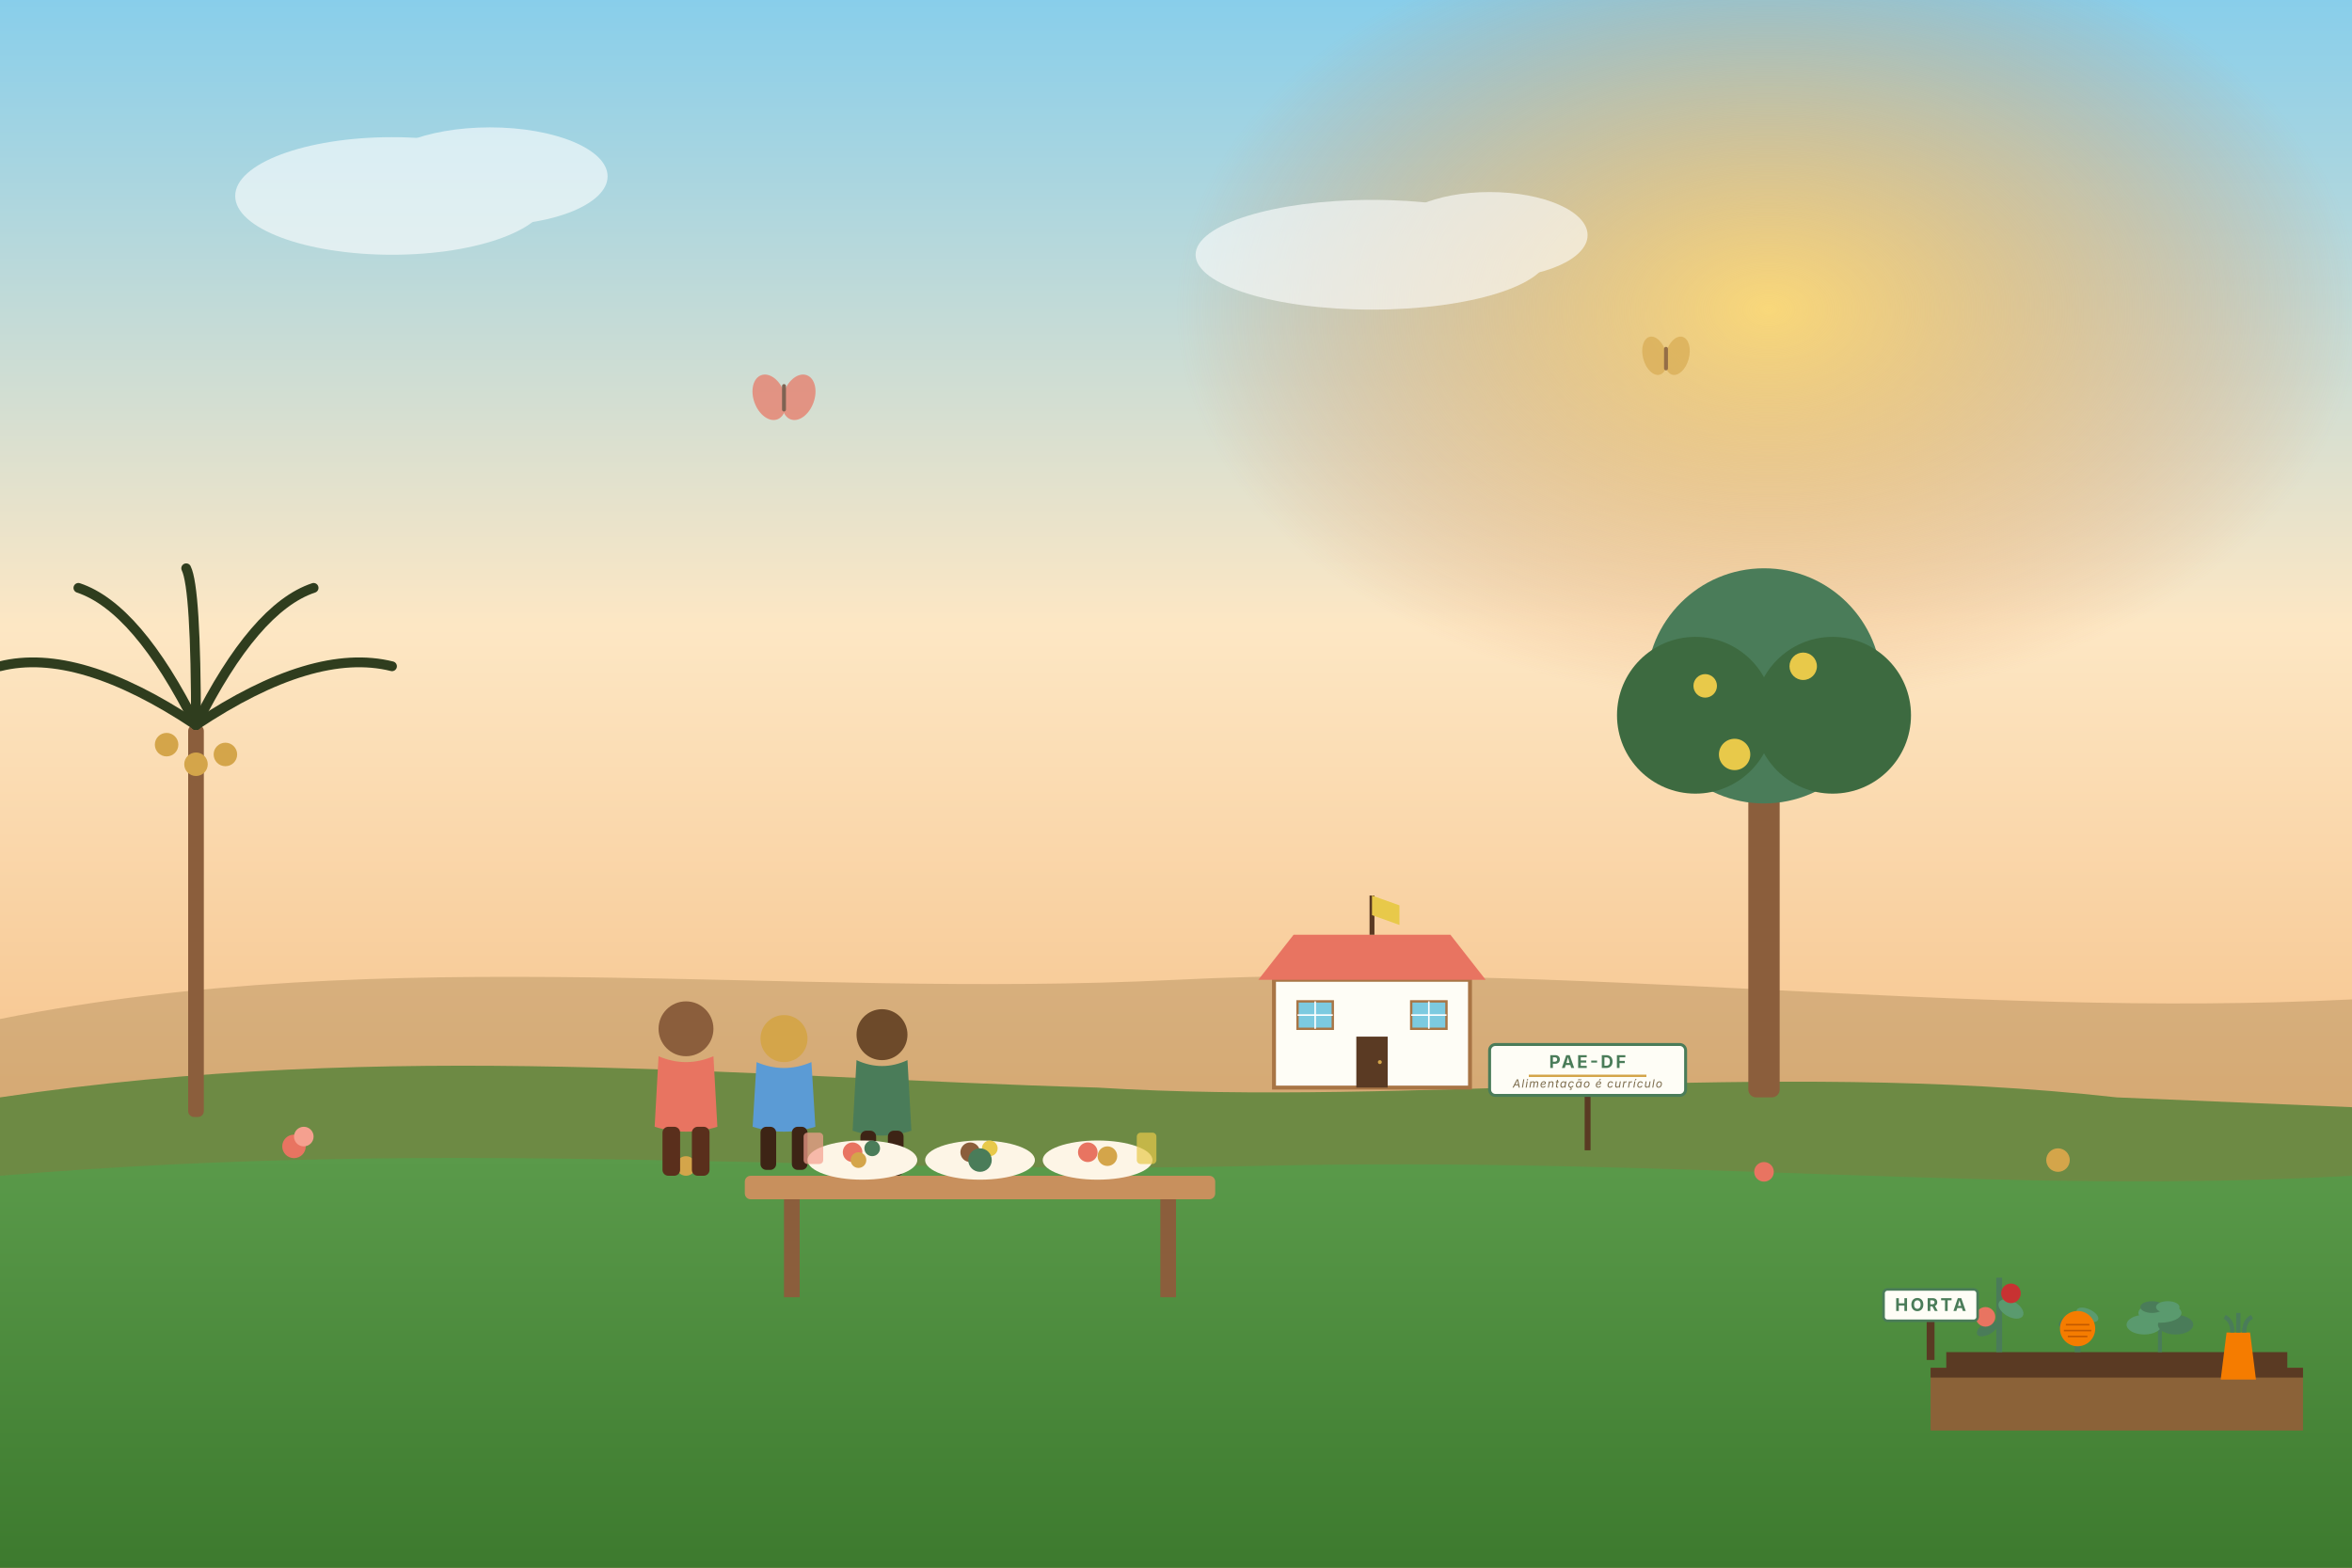
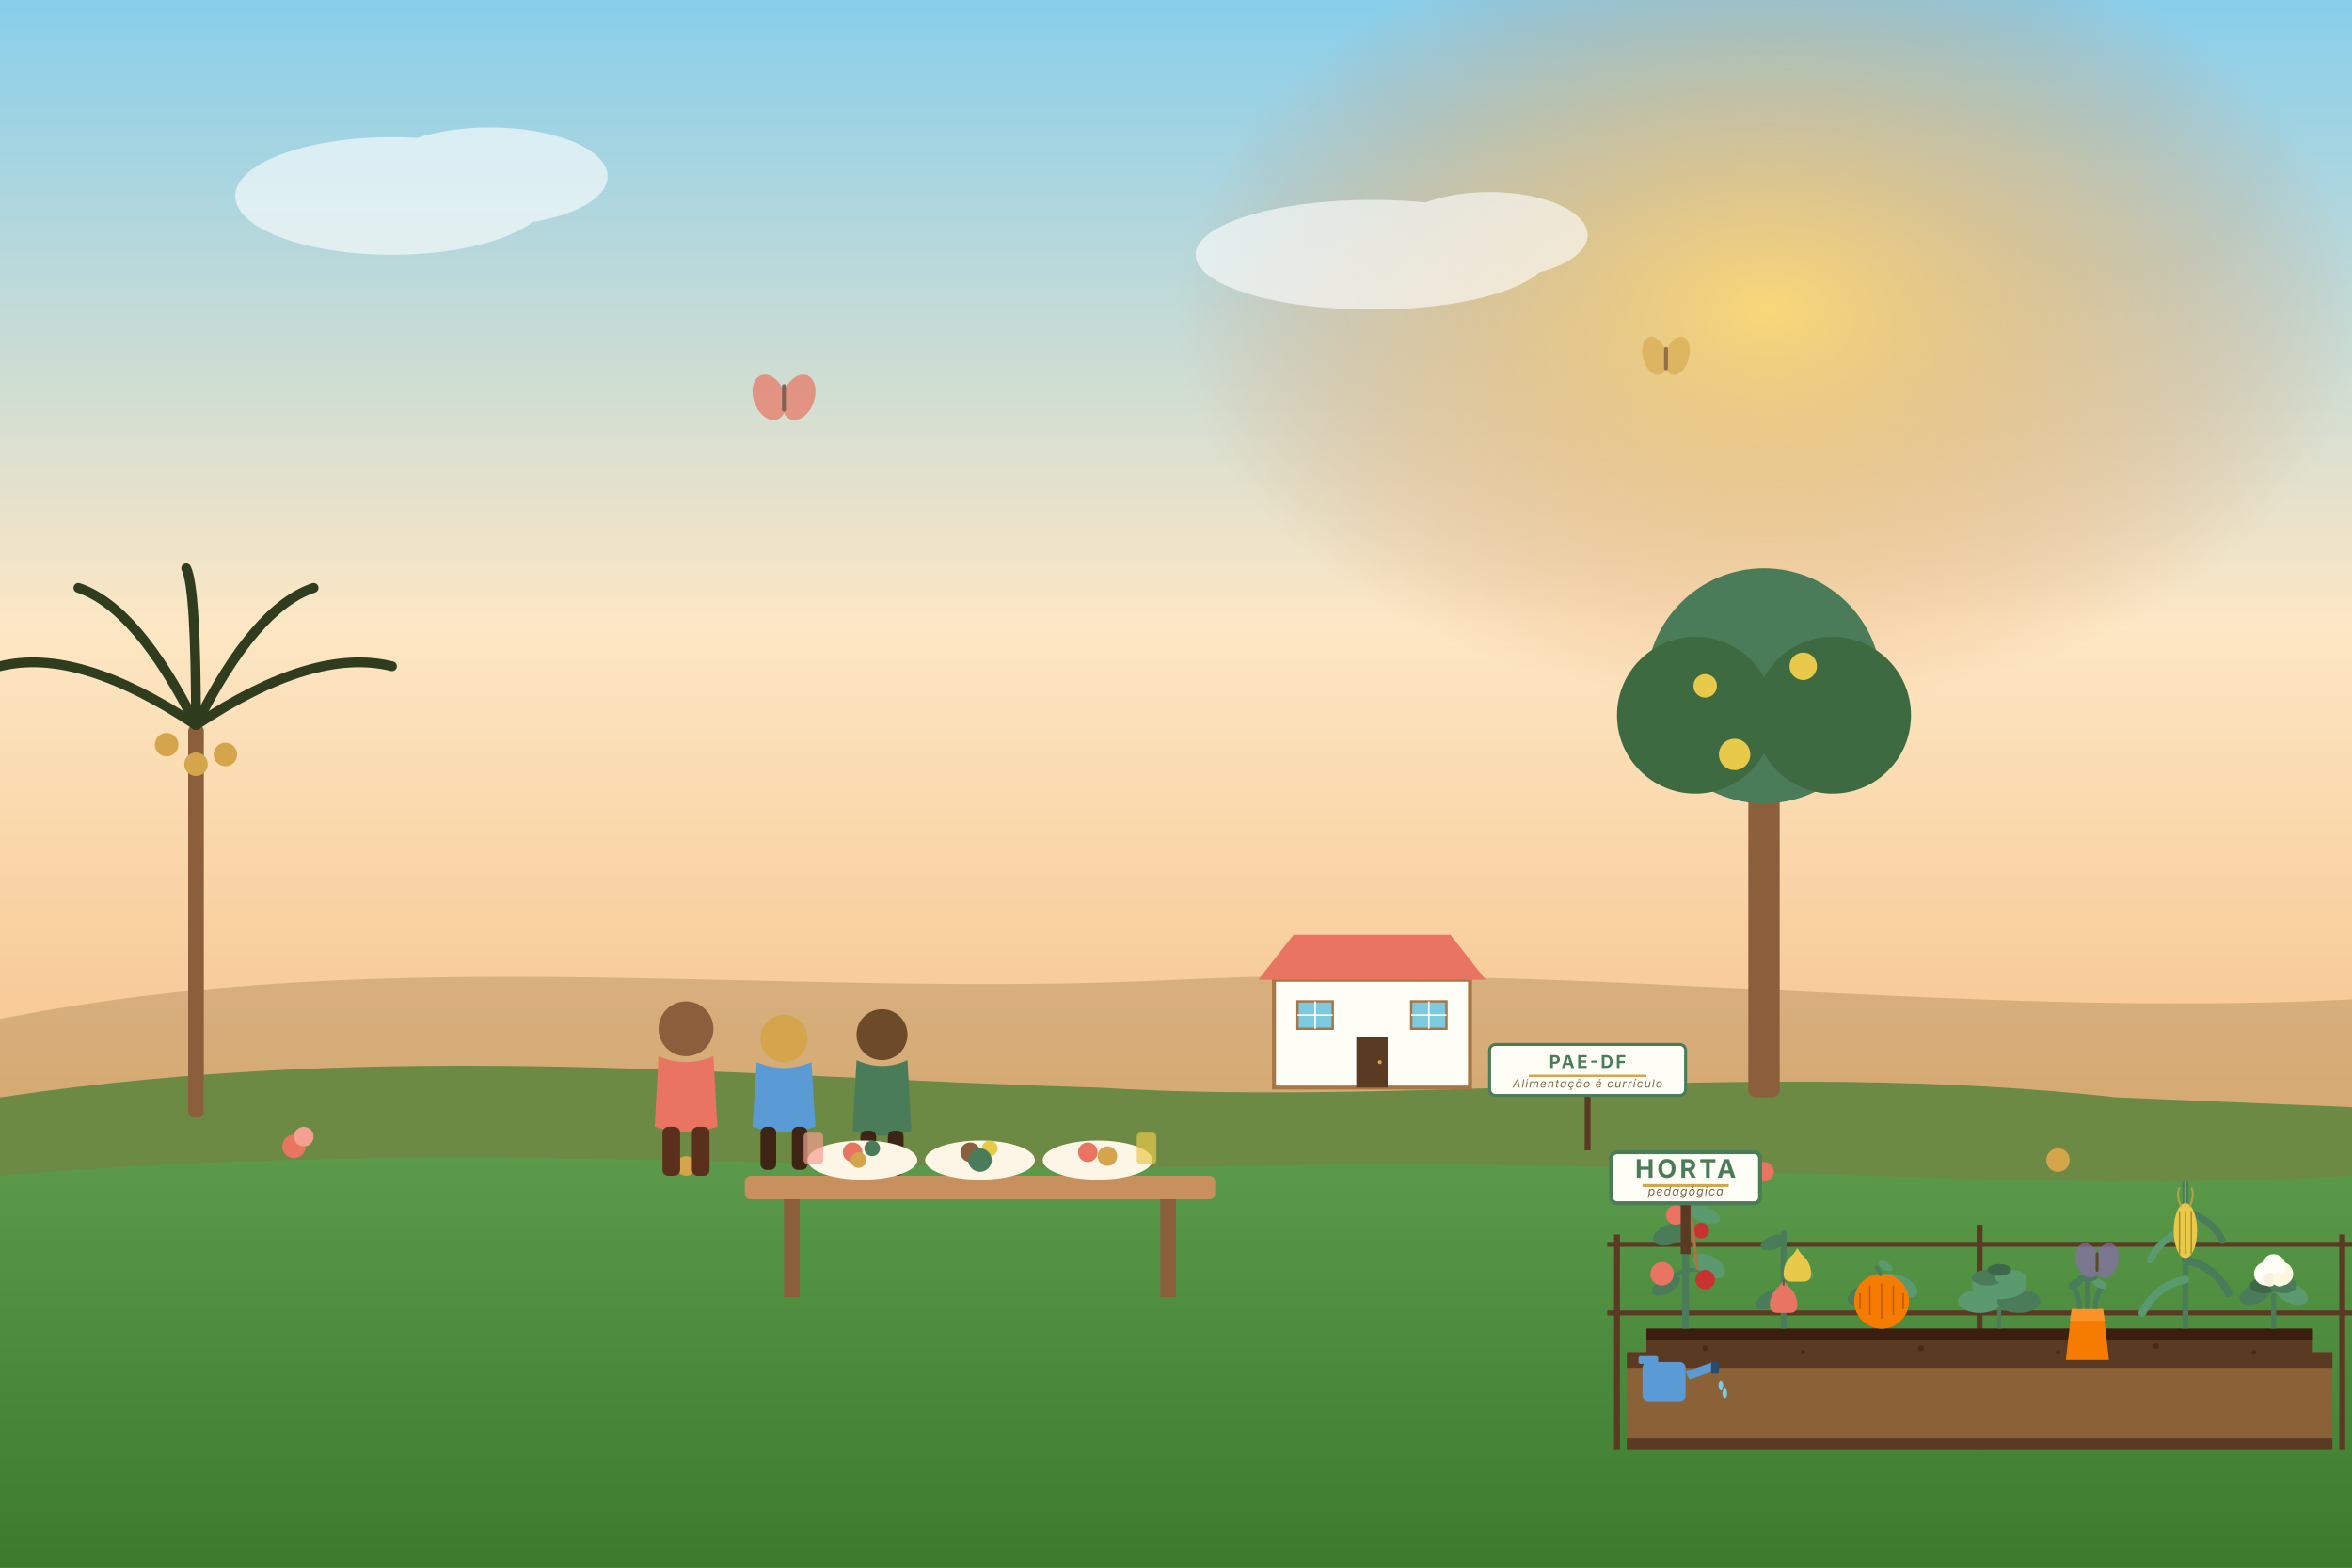
<svg xmlns="http://www.w3.org/2000/svg" viewBox="0 0 1200 800" preserveAspectRatio="xMidYMid slice">
  <defs>
    <linearGradient id="sky" x1="0" x2="0" y1="0" y2="1">
      <stop offset="0" stop-color="#87CEEB" />
      <stop offset="0.4" stop-color="#fde7c4" />
      <stop offset="0.8" stop-color="#f4b87a" />
      <stop offset="1" stop-color="#c97245" />
    </linearGradient>
    <radialGradient id="sun" cx="75%" cy="20%" r="25%">
      <stop offset="0" stop-color="#f9d87a" />
      <stop offset="0.6" stop-color="#eca85a" stop-opacity="0.4" />
      <stop offset="1" stop-color="#d97a3d" stop-opacity="0" />
    </radialGradient>
    <linearGradient id="grass" x1="0" x2="0" y1="0" y2="1">
      <stop offset="0" stop-color="#5a9a4a" />
      <stop offset="1" stop-color="#3d7a2e" />
    </linearGradient>
  </defs>
  <rect width="1200" height="800" fill="url(#sky)" />
  <rect width="1200" height="800" fill="url(#sun)" />
  <g fill="white" opacity="0.6">
    <ellipse cx="200" cy="100" rx="80" ry="30" />
    <ellipse cx="250" cy="90" rx="60" ry="25" />
    <ellipse cx="700" cy="130" rx="90" ry="28" />
    <ellipse cx="760" cy="120" rx="50" ry="22" />
  </g>
  <g transform="translate(400 200)" fill="#E87461" opacity="0.7">
    <ellipse cx="-8" cy="0" rx="8" ry="12" transform="rotate(-20)" />
    <ellipse cx="8" cy="0" rx="8" ry="12" transform="rotate(20)" />
    <rect x="-1" y="-4" width="2" height="14" rx="1" fill="#5a2f1c" />
  </g>
  <g transform="translate(850 180)" fill="#D4A54A" opacity="0.6">
    <ellipse cx="-6" cy="0" rx="6" ry="10" transform="rotate(-15)" />
    <ellipse cx="6" cy="0" rx="6" ry="10" transform="rotate(15)" />
    <rect x="-1" y="-3" width="2" height="12" rx="1" fill="#5a2f1c" />
  </g>
  <path d="M0 520 C200 480 400 510 600 500 C800 490 1000 520 1200 510 L1200 800 L0 800Z" fill="#8a6a3a" opacity="0.3" />
  <path d="M0 560 C200 530 380 550 560 555 C720 565 900 540 1080 560 L1200 565 L1200 800 L0 800Z" fill="#6d8a44" />
  <g transform="translate(700 555)">
    <rect x="-50" y="-55" width="100" height="55" fill="#fefdf6" stroke="#a87545" stroke-width="2" />
    <path d="M-58 -55 L 58 -55 L 40 -78 L -40 -78 Z" fill="#E87461" />
-     <line x1="0" y1="-78" x2="0" y2="-98" stroke="#5a3a23" stroke-width="2.5" />
-     <path d="M0 -98 L 14 -93 L 14 -83 L 0 -88 Z" fill="#E8C94A" />
    <rect x="-8" y="-26" width="16" height="26" fill="#5a3a23" />
    <circle cx="4" cy="-13" r="1" fill="#D4A54A" />
    <rect x="-38" y="-44" width="18" height="14" fill="#7ccae0" stroke="#a87545" stroke-width="1.2" />
    <line x1="-29" y1="-44" x2="-29" y2="-30" stroke="#fff" stroke-width="0.8" />
    <line x1="-38" y1="-37" x2="-20" y2="-37" stroke="#fff" stroke-width="0.8" />
    <rect x="20" y="-44" width="18" height="14" fill="#7ccae0" stroke="#a87545" stroke-width="1.2" />
    <line x1="29" y1="-44" x2="29" y2="-30" stroke="#fff" stroke-width="0.8" />
    <line x1="20" y1="-37" x2="38" y2="-37" stroke="#fff" stroke-width="0.8" />
  </g>
  <g transform="translate(810 555)">
    <rect x="-1.5" y="0" width="3" height="32" fill="#5a3a23" />
    <rect x="-50" y="-22" width="100" height="26" rx="3" fill="#fefdf6" stroke="#4A7C59" stroke-width="1.5" />
    <text x="0" y="-10" text-anchor="middle" font-family="Inter,sans-serif" font-size="9" font-weight="700" fill="#4A7C59" letter-spacing="1.2">PAE-DF</text>
    <line x1="-30" y1="-6" x2="30" y2="-6" stroke="#D4A54A" stroke-width="1.2" />
    <text x="0" y="0" text-anchor="middle" font-family="Inter,sans-serif" font-size="5.8" fill="#7a6a4a" font-style="italic" letter-spacing="0.5">Alimentação é currículo</text>
  </g>
  <path d="M0 600 C240 580 420 600 640 595 C860 590 1020 610 1200 600 L1200 800 L0 800Z" fill="url(#grass)" />
  <g>
    <circle cx="150" cy="585" r="6" fill="#E87461" />
    <circle cx="155" cy="580" r="5" fill="#F5A08F" />
    <circle cx="350" cy="595" r="5" fill="#D4A54A" />
    <circle cx="550" cy="590" r="6" fill="#E8C94A" />
    <circle cx="900" cy="598" r="5" fill="#E87461" />
    <circle cx="1050" cy="592" r="6" fill="#D4A54A" />
  </g>
  <g transform="translate(900 560)">
    <rect x="-8" y="-180" width="16" height="180" rx="4" fill="#8B5E3C" />
    <circle cx="0" cy="-210" r="60" fill="#4A7C59" />
    <circle cx="-35" cy="-195" r="40" fill="#3d6a40" />
    <circle cx="35" cy="-195" r="40" fill="#3d6a40" />
    <circle cx="-15" cy="-175" r="8" fill="#E8C94A" />
    <circle cx="20" cy="-220" r="7" fill="#E8C94A" />
    <circle cx="-30" cy="-210" r="6" fill="#E8C94A" />
  </g>
  <g transform="translate(100 570)">
    <rect x="-4" y="-200" width="8" height="200" fill="#8B5E3C" rx="3" />
    <g stroke="#2F3D1E" stroke-width="5" fill="none" stroke-linecap="round">
      <path d="M0 -200 Q-60 -240 -100 -230" />
      <path d="M0 -200 Q60 -240 100 -230" />
      <path d="M0 -200 Q-30 -260 -60 -270" />
      <path d="M0 -200 Q30 -260 60 -270" />
      <path d="M0 -200 Q0 -270 -5 -280" />
    </g>
    <circle cx="-15" cy="-190" r="6" fill="#D4A54A" />
    <circle cx="15" cy="-185" r="6" fill="#D4A54A" />
    <circle cx="0" cy="-180" r="6" fill="#D4A54A" />
  </g>
-   <g transform="translate(1080 720)">
-     <rect x="-95" y="-22" width="190" height="32" fill="#8b6238" />
-     <rect x="-95" y="-22" width="190" height="5" fill="#5a3a23" />
-     <rect x="-87" y="-30" width="174" height="12" fill="#5a3a23" />
-     <g transform="translate(-60,-30)">
-       <line x1="0" y1="0" x2="0" y2="-38" stroke="#4A7C59" stroke-width="3" />
-       <ellipse cx="-6" cy="-12" rx="6" ry="3" fill="#4A7C59" transform="rotate(-30 -6 -12)" />
-       <ellipse cx="6" cy="-22" rx="7" ry="4" fill="#5A9A6E" transform="rotate(30 6 -22)" />
-       <circle cx="-7" cy="-18" r="5" fill="#E87461" />
-       <circle cx="6" cy="-30" r="5" fill="#c83232" />
-     </g>
-     <g transform="translate(-20,-30)">
-       <line x1="0" y1="0" x2="0" y2="-18" stroke="#4A7C59" stroke-width="3" />
-       <ellipse cx="-4" cy="-16" rx="6" ry="3" fill="#4A7C59" transform="rotate(-25 -4 -16)" />
-       <ellipse cx="5" cy="-19" rx="6" ry="3" fill="#5A9A6E" transform="rotate(25 5 -19)" />
-       <circle cx="0" cy="-12" r="9" fill="#f57c00" />
-       <line x1="-6" y1="-14" x2="6" y2="-14" stroke="#c25a00" stroke-width="0.8" />
-       <line x1="-7" y1="-11" x2="7" y2="-11" stroke="#c25a00" stroke-width="0.8" />
-       <line x1="-5" y1="-8" x2="5" y2="-8" stroke="#c25a00" stroke-width="0.8" />
-     </g>
-     <g transform="translate(22,-30)">
-       <line x1="0" y1="0" x2="0" y2="-15" stroke="#4A7C59" stroke-width="2" />
-       <ellipse cx="-8" cy="-14" rx="9" ry="5" fill="#5A9A6E" />
-       <ellipse cx="8" cy="-14" rx="9" ry="5" fill="#4A7C59" />
-       <ellipse cx="0" cy="-20" rx="11" ry="5" fill="#5A9A6E" />
-       <ellipse cx="-4" cy="-23" rx="6" ry="3" fill="#4A7C59" />
-       <ellipse cx="4" cy="-23" rx="6" ry="3" fill="#5A9A6E" />
-     </g>
-     <g transform="translate(62,-30)">
-       <path d="M-6 -10 L 6 -10 L 9 14 L -9 14 Z" fill="#f57c00" />
-       <path d="M-3 -10 Q -3 -16 -7 -18" stroke="#4A7C59" stroke-width="2.2" fill="none" />
-       <path d="M3 -10 Q 3 -16 7 -18" stroke="#4A7C59" stroke-width="2.2" fill="none" />
-       <path d="M0 -10 Q 0 -18 0 -20" stroke="#4A7C59" stroke-width="2.2" fill="none" />
-     </g>
-     <g transform="translate(-95,-48)">
-       <rect x="-2" y="0" width="4" height="22" fill="#5a3a23" />
-       <rect x="-24" y="-14" width="48" height="16" rx="2" fill="#fefdf6" stroke="#4A7C59" stroke-width="1.3" />
-       <text x="0" y="-3" text-anchor="middle" font-family="Inter,sans-serif" font-size="9" font-weight="700" fill="#4A7C59" letter-spacing="1.2">HORTA</text>
+   <g transform="translate(1010 720)">
+     <line x1="-185" y1="-90" x2="-185" y2="20" stroke="#5a3a23" stroke-width="3" />
+     <line x1="0" y1="-95" x2="0" y2="20" stroke="#5a3a23" stroke-width="3" />
+     <line x1="185" y1="-90" x2="185" y2="20" stroke="#5a3a23" stroke-width="3" />
+     <line x1="-190" y1="-85" x2="190" y2="-85" stroke="#5a3a23" stroke-width="2.5" />
+     <line x1="-190" y1="-50" x2="190" y2="-50" stroke="#5a3a23" stroke-width="2.5" />
+     <rect x="-180" y="-30" width="360" height="50" fill="#8b6238" />
+     <rect x="-180" y="-30" width="360" height="8" fill="#5a3a23" />
+     <rect x="-180" y="14" width="360" height="6" fill="#5a3a23" />
+     <rect x="-170" y="-42" width="340" height="18" fill="#5a3a23" />
+     <rect x="-170" y="-42" width="340" height="6" fill="#3a1f10" />
+     <circle cx="-140" cy="-32" r="1.5" fill="#3a1f10" opacity="0.6" />
+     <circle cx="-90" cy="-30" r="1.2" fill="#3a1f10" opacity="0.6" />
+     <circle cx="-30" cy="-32" r="1.5" fill="#3a1f10" opacity="0.6" />
+     <circle cx="40" cy="-30" r="1.2" fill="#3a1f10" opacity="0.6" />
+     <circle cx="90" cy="-33" r="1.5" fill="#3a1f10" opacity="0.6" />
+     <circle cx="140" cy="-30" r="1.2" fill="#3a1f10" opacity="0.6" />
+     <g transform="translate(-150,-42)">
+       <line x1="0" y1="0" x2="0" y2="-65" stroke="#4A7C59" stroke-width="3.5" />
+       <line x1="0" y1="-30" x2="-10" y2="-25" stroke="#4A7C59" stroke-width="2" />
+       <line x1="0" y1="-30" x2="10" y2="-30" stroke="#4A7C59" stroke-width="2" />
+       <ellipse cx="-10" cy="-22" rx="8" ry="4" fill="#4A7C59" transform="rotate(-30 -10 -22)" />
+       <ellipse cx="12" cy="-32" rx="9" ry="5" fill="#5A9A6E" transform="rotate(30 12 -32)" />
+       <ellipse cx="-8" cy="-48" rx="9" ry="5" fill="#4A7C59" transform="rotate(-20 -8 -48)" />
+       <ellipse cx="10" cy="-58" rx="8" ry="4" fill="#5A9A6E" transform="rotate(20 10 -58)" />
+       <circle cx="-12" cy="-28" r="6" fill="#E87461" />
+       <circle cx="10" cy="-25" r="5" fill="#c83232" />
+       <circle cx="-5" cy="-58" r="5" fill="#E87461" />
+       <circle cx="8" cy="-50" r="4" fill="#c83232" />
+       <line x1="2" y1="-65" x2="6" y2="-30" stroke="#a87545" stroke-width="1.5" />
+     </g>
+     <g transform="translate(-100,-42)">
+       <line x1="0" y1="0" x2="0" y2="-50" stroke="#4A7C59" stroke-width="3" />
+       <ellipse cx="-7" cy="-15" rx="8" ry="4" fill="#4A7C59" transform="rotate(-30 -7 -15)" />
+       <ellipse cx="8" cy="-30" rx="8" ry="4" fill="#5A9A6E" transform="rotate(30 8 -30)" />
+       <ellipse cx="-5" cy="-44" rx="7" ry="3.5" fill="#4A7C59" transform="rotate(-20 -5 -44)" />
+       <path d="M-2 -22 Q -7 -18 -7 -12 Q -7 -8 -3 -8 L 3 -8 Q 7 -8 7 -12 Q 7 -18 2 -22 L 0 -25 Z" fill="#E87461" />
+       <path d="M5 -38 Q 0 -34 0 -28 Q 0 -24 4 -24 L 10 -24 Q 14 -24 14 -28 Q 14 -34 9 -38 L 7 -41 Z" fill="#E8C94A" />
+       <line x1="0" y1="-25" x2="0" y2="-22" stroke="#3D6849" stroke-width="1" />
+     </g>
+     <g transform="translate(-50,-42)">
+       <line x1="0" y1="0" x2="0" y2="-22" stroke="#4A7C59" stroke-width="3" />
+       <ellipse cx="-8" cy="-18" rx="10" ry="5" fill="#4A7C59" transform="rotate(-25 -8 -18)" />
+       <ellipse cx="9" cy="-22" rx="10" ry="5" fill="#5A9A6E" transform="rotate(25 9 -22)" />
+       <circle cx="0" cy="-14" r="14" fill="#f57c00" />
+       <ellipse cx="0" cy="-14" rx="14" ry="14" fill="none" />
+       <path d="M-11 -18 Q -11 -14 -11 -10 M -6 -22 Q -6 -14 -6 -7 M 0 -23 Q 0 -14 0 -5 M 6 -22 Q 6 -14 6 -7 M 11 -18 Q 11 -14 11 -10" stroke="#c25a00" stroke-width="0.8" fill="none" />
+       <line x1="0" y1="-27" x2="-3" y2="-32" stroke="#4A7C59" stroke-width="2" />
+       <ellipse cx="2" cy="-32" rx="4" ry="2" fill="#5A9A6E" transform="rotate(30 2 -32)" />
+     </g>
+     <g transform="translate(10,-42)">
+       <line x1="0" y1="0" x2="0" y2="-12" stroke="#4A7C59" stroke-width="2" />
+       <ellipse cx="-10" cy="-14" rx="11" ry="6" fill="#5A9A6E" />
+       <ellipse cx="10" cy="-14" rx="11" ry="6" fill="#4A7C59" />
+       <ellipse cx="0" cy="-22" rx="14" ry="7" fill="#5A9A6E" />
+       <ellipse cx="-6" cy="-26" rx="8" ry="4" fill="#4A7C59" />
+       <ellipse cx="6" cy="-26" rx="8" ry="4" fill="#5A9A6E" />
+       <ellipse cx="0" cy="-30" rx="6" ry="3" fill="#3D6849" />
+     </g>
+     <g transform="translate(55,-42)">
+       <path d="M-8 -10 L 8 -10 L 11 16 L -11 16 Z" fill="#f57c00" />
+       <path d="M-8 -10 L 8 -10 L 9 -4 L -9 -4 Z" fill="#FFA040" opacity="0.6" />
+       <path d="M-4 -10 Q -4 -18 -8 -22" stroke="#4A7C59" stroke-width="2.5" fill="none" />
+       <path d="M4 -10 Q 4 -18 8 -22" stroke="#4A7C59" stroke-width="2.5" fill="none" />
+       <path d="M0 -10 Q 0 -20 0 -24" stroke="#4A7C59" stroke-width="2.5" fill="none" />
+       <ellipse cx="-6" cy="-23" rx="4" ry="2" fill="#4A7C59" transform="rotate(-30 -6 -23)" />
+       <ellipse cx="6" cy="-23" rx="4" ry="2" fill="#5A9A6E" transform="rotate(30 6 -23)" />
+       <ellipse cx="0" cy="-26" rx="5" ry="2" fill="#4A7C59" />
+     </g>
+     <g transform="translate(105,-42)">
+       <line x1="0" y1="0" x2="0" y2="-75" stroke="#4A7C59" stroke-width="3" />
+       <path d="M0 -25 Q -15 -22 -22 -8" stroke="#5A9A6E" stroke-width="4" fill="none" stroke-linecap="round" />
+       <path d="M0 -35 Q 15 -32 22 -18" stroke="#4A7C59" stroke-width="4" fill="none" stroke-linecap="round" />
+       <path d="M0 -50 Q -12 -47 -18 -35" stroke="#5A9A6E" stroke-width="3.5" fill="none" stroke-linecap="round" />
+       <path d="M0 -60 Q 13 -56 19 -45" stroke="#4A7C59" stroke-width="3.5" fill="none" stroke-linecap="round" />
+       <ellipse cx="0" cy="-50" rx="6" ry="14" fill="#E8C94A" />
+       <path d="M-3 -60 L -3 -38 M 3 -60 L 3 -38 M 0 -60 L 0 -38" stroke="#a78930" stroke-width="0.7" />
+       <path d="M-2 -62 Q -5 -68 -3 -72 M 0 -62 Q 0 -68 0 -75 M 2 -62 Q 5 -68 3 -72" stroke="#D4A54A" stroke-width="1" fill="none" opacity="0.7" />
+     </g>
+     <g transform="translate(150,-42)">
+       <line x1="0" y1="0" x2="0" y2="-18" stroke="#4A7C59" stroke-width="2.5" />
+       <ellipse cx="-9" cy="-18" rx="9" ry="5" fill="#4A7C59" transform="rotate(-25 -9 -18)" />
+       <ellipse cx="9" cy="-18" rx="9" ry="5" fill="#5A9A6E" transform="rotate(25 9 -18)" />
+       <ellipse cx="-5" cy="-22" rx="7" ry="4" fill="#3D6849" />
+       <ellipse cx="5" cy="-22" rx="7" ry="4" fill="#4A7C59" />
+       <circle cx="-4" cy="-28" r="6" fill="#fefdf6" />
+       <circle cx="4" cy="-28" r="6" fill="#fff8e0" />
+       <circle cx="0" cy="-32" r="6" fill="#fefdf6" />
+       <circle cx="-2" cy="-25" r="3.5" fill="#f8f1de" />
+       <circle cx="3" cy="-25" r="3.5" fill="#fff8e0" />
+     </g>
+     <g transform="translate(-160,-15)">
+       <rect x="-12" y="-10" width="22" height="20" rx="3" fill="#5b9bd5" />
+       <rect x="-14" y="-13" width="10" height="4" rx="1" fill="#5b9bd5" />
+       <path d="M10 -5 L 24 -10 L 26 -6 L 12 -1 Z" fill="#5b9bd5" />
+       <rect x="23" y="-10" width="4" height="6" rx="1" fill="#2a4a6a" />
+       <ellipse cx="28" cy="2" rx="1.2" ry="2.5" fill="#7ccae0" />
+       <ellipse cx="30" cy="6" rx="1.2" ry="2.5" fill="#7ccae0" />
+     </g>
+     <g transform="translate(60,-78)" fill="#8B6BAE" opacity="0.7">
+       <ellipse cx="-5" cy="0" rx="6" ry="9" transform="rotate(-15)" />
+       <ellipse cx="5" cy="0" rx="6" ry="9" transform="rotate(15)" />
+       <rect x="-0.8" y="-3" width="1.5" height="10" rx="0.8" fill="#5a2f1c" />
+     </g>
+     <g transform="translate(-150,-110)">
+       <rect x="-2.5" y="0" width="5" height="30" fill="#5a3a23" />
+       <rect x="-38" y="-22" width="76" height="26" rx="3" fill="#fefdf6" stroke="#4A7C59" stroke-width="2" />
+       <text x="0" y="-9" text-anchor="middle" font-family="Inter,sans-serif" font-size="13" font-weight="700" fill="#4A7C59" letter-spacing="1.5">HORTA</text>
+       <line x1="-22" y1="-5" x2="22" y2="-5" stroke="#D4A54A" stroke-width="1.5" />
+       <text x="0" y="0" text-anchor="middle" font-family="Inter,sans-serif" font-size="6" fill="#7a6a4a" font-style="italic" letter-spacing="0.5">pedagógica</text>
    </g>
  </g>
  <g transform="translate(350 580)">
    <circle cx="0" cy="-55" r="14" fill="#8B5E3C" />
    <path d="M-14 -41 Q0 -35 14 -41 L16 -5 Q0 0 -16 -5Z" fill="#E87461" />
    <rect x="-12" y="-5" width="9" height="25" rx="3" fill="#5a2f1c" />
    <rect x="3" y="-5" width="9" height="25" rx="3" fill="#5a2f1c" />
    <circle cx="50" cy="-50" r="12" fill="#D4A54A" />
    <path d="M36 -38 Q50 -32 64 -38 L66 -5 Q50 0 34 -5Z" fill="#5B9BD5" />
    <rect x="38" y="-5" width="8" height="22" rx="3" fill="#3d2415" />
    <rect x="54" y="-5" width="8" height="22" rx="3" fill="#3d2415" />
    <circle cx="100" cy="-52" r="13" fill="#6d4a2a" />
    <path d="M87 -39 Q100 -33 113 -39 L115 -3 Q100 2 85 -3Z" fill="#4A7C59" />
    <rect x="89" y="-3" width="8" height="23" rx="3" fill="#3d2415" />
    <rect x="103" y="-3" width="8" height="23" rx="3" fill="#3d2415" />
  </g>
  <g transform="translate(500 620)">
    <rect x="-120" y="-20" width="240" height="12" rx="3" fill="#c8905d" />
    <rect x="-100" y="-8" width="8" height="50" fill="#8B5E3C" />
    <rect x="92" y="-8" width="8" height="50" fill="#8B5E3C" />
    <ellipse cx="-60" cy="-28" rx="28" ry="10" fill="#fdf5e6" />
    <circle cx="-65" cy="-32" r="5" fill="#E87461" />
    <circle cx="-55" cy="-34" r="4" fill="#4A7C59" />
    <circle cx="-62" cy="-28" r="4" fill="#D4A54A" />
    <ellipse cx="0" cy="-28" rx="28" ry="10" fill="#fdf5e6" />
    <circle cx="-5" cy="-32" r="5" fill="#8B5E3C" />
    <circle cx="5" cy="-34" r="4" fill="#E8C94A" />
    <circle cx="0" cy="-28" r="6" fill="#4A7C59" />
    <ellipse cx="60" cy="-28" rx="28" ry="10" fill="#fdf5e6" />
    <circle cx="55" cy="-32" r="5" fill="#E87461" />
    <circle cx="65" cy="-30" r="5" fill="#D4A54A" />
    <rect x="-90" y="-42" width="10" height="16" rx="2" fill="#F5A08F" opacity="0.7" />
    <rect x="80" y="-42" width="10" height="16" rx="2" fill="#E8C94A" opacity="0.7" />
  </g>
</svg>
